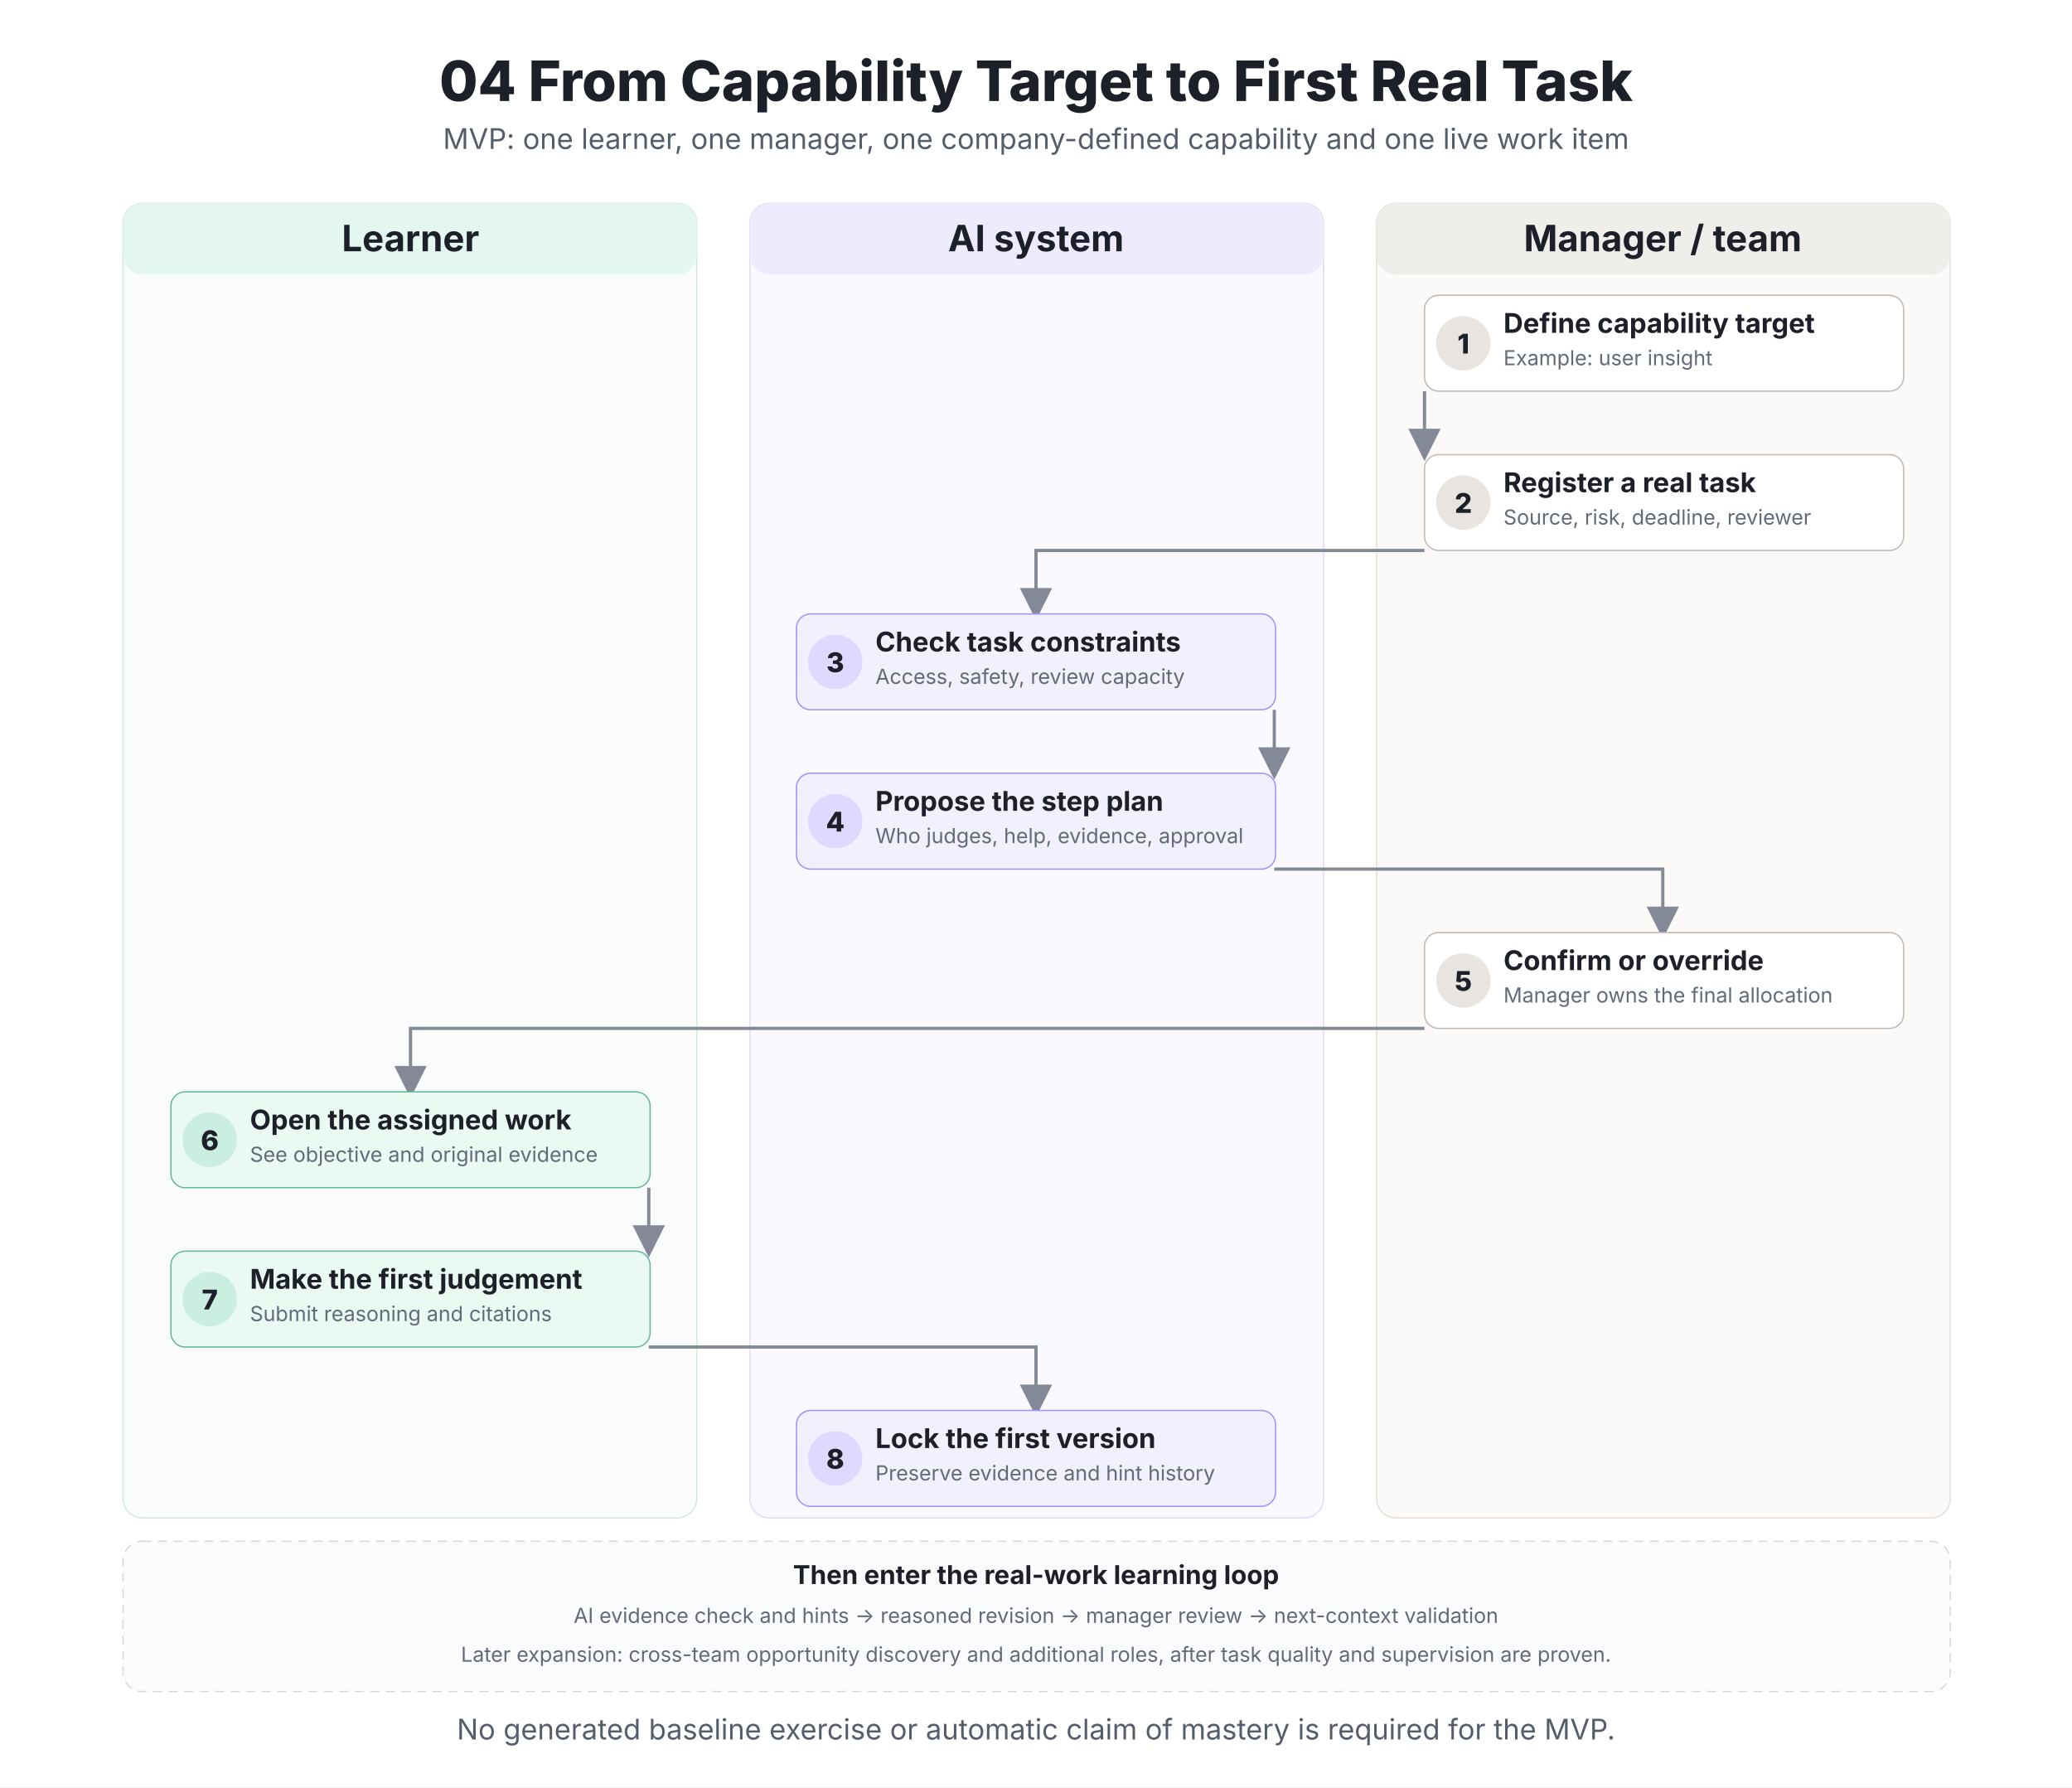
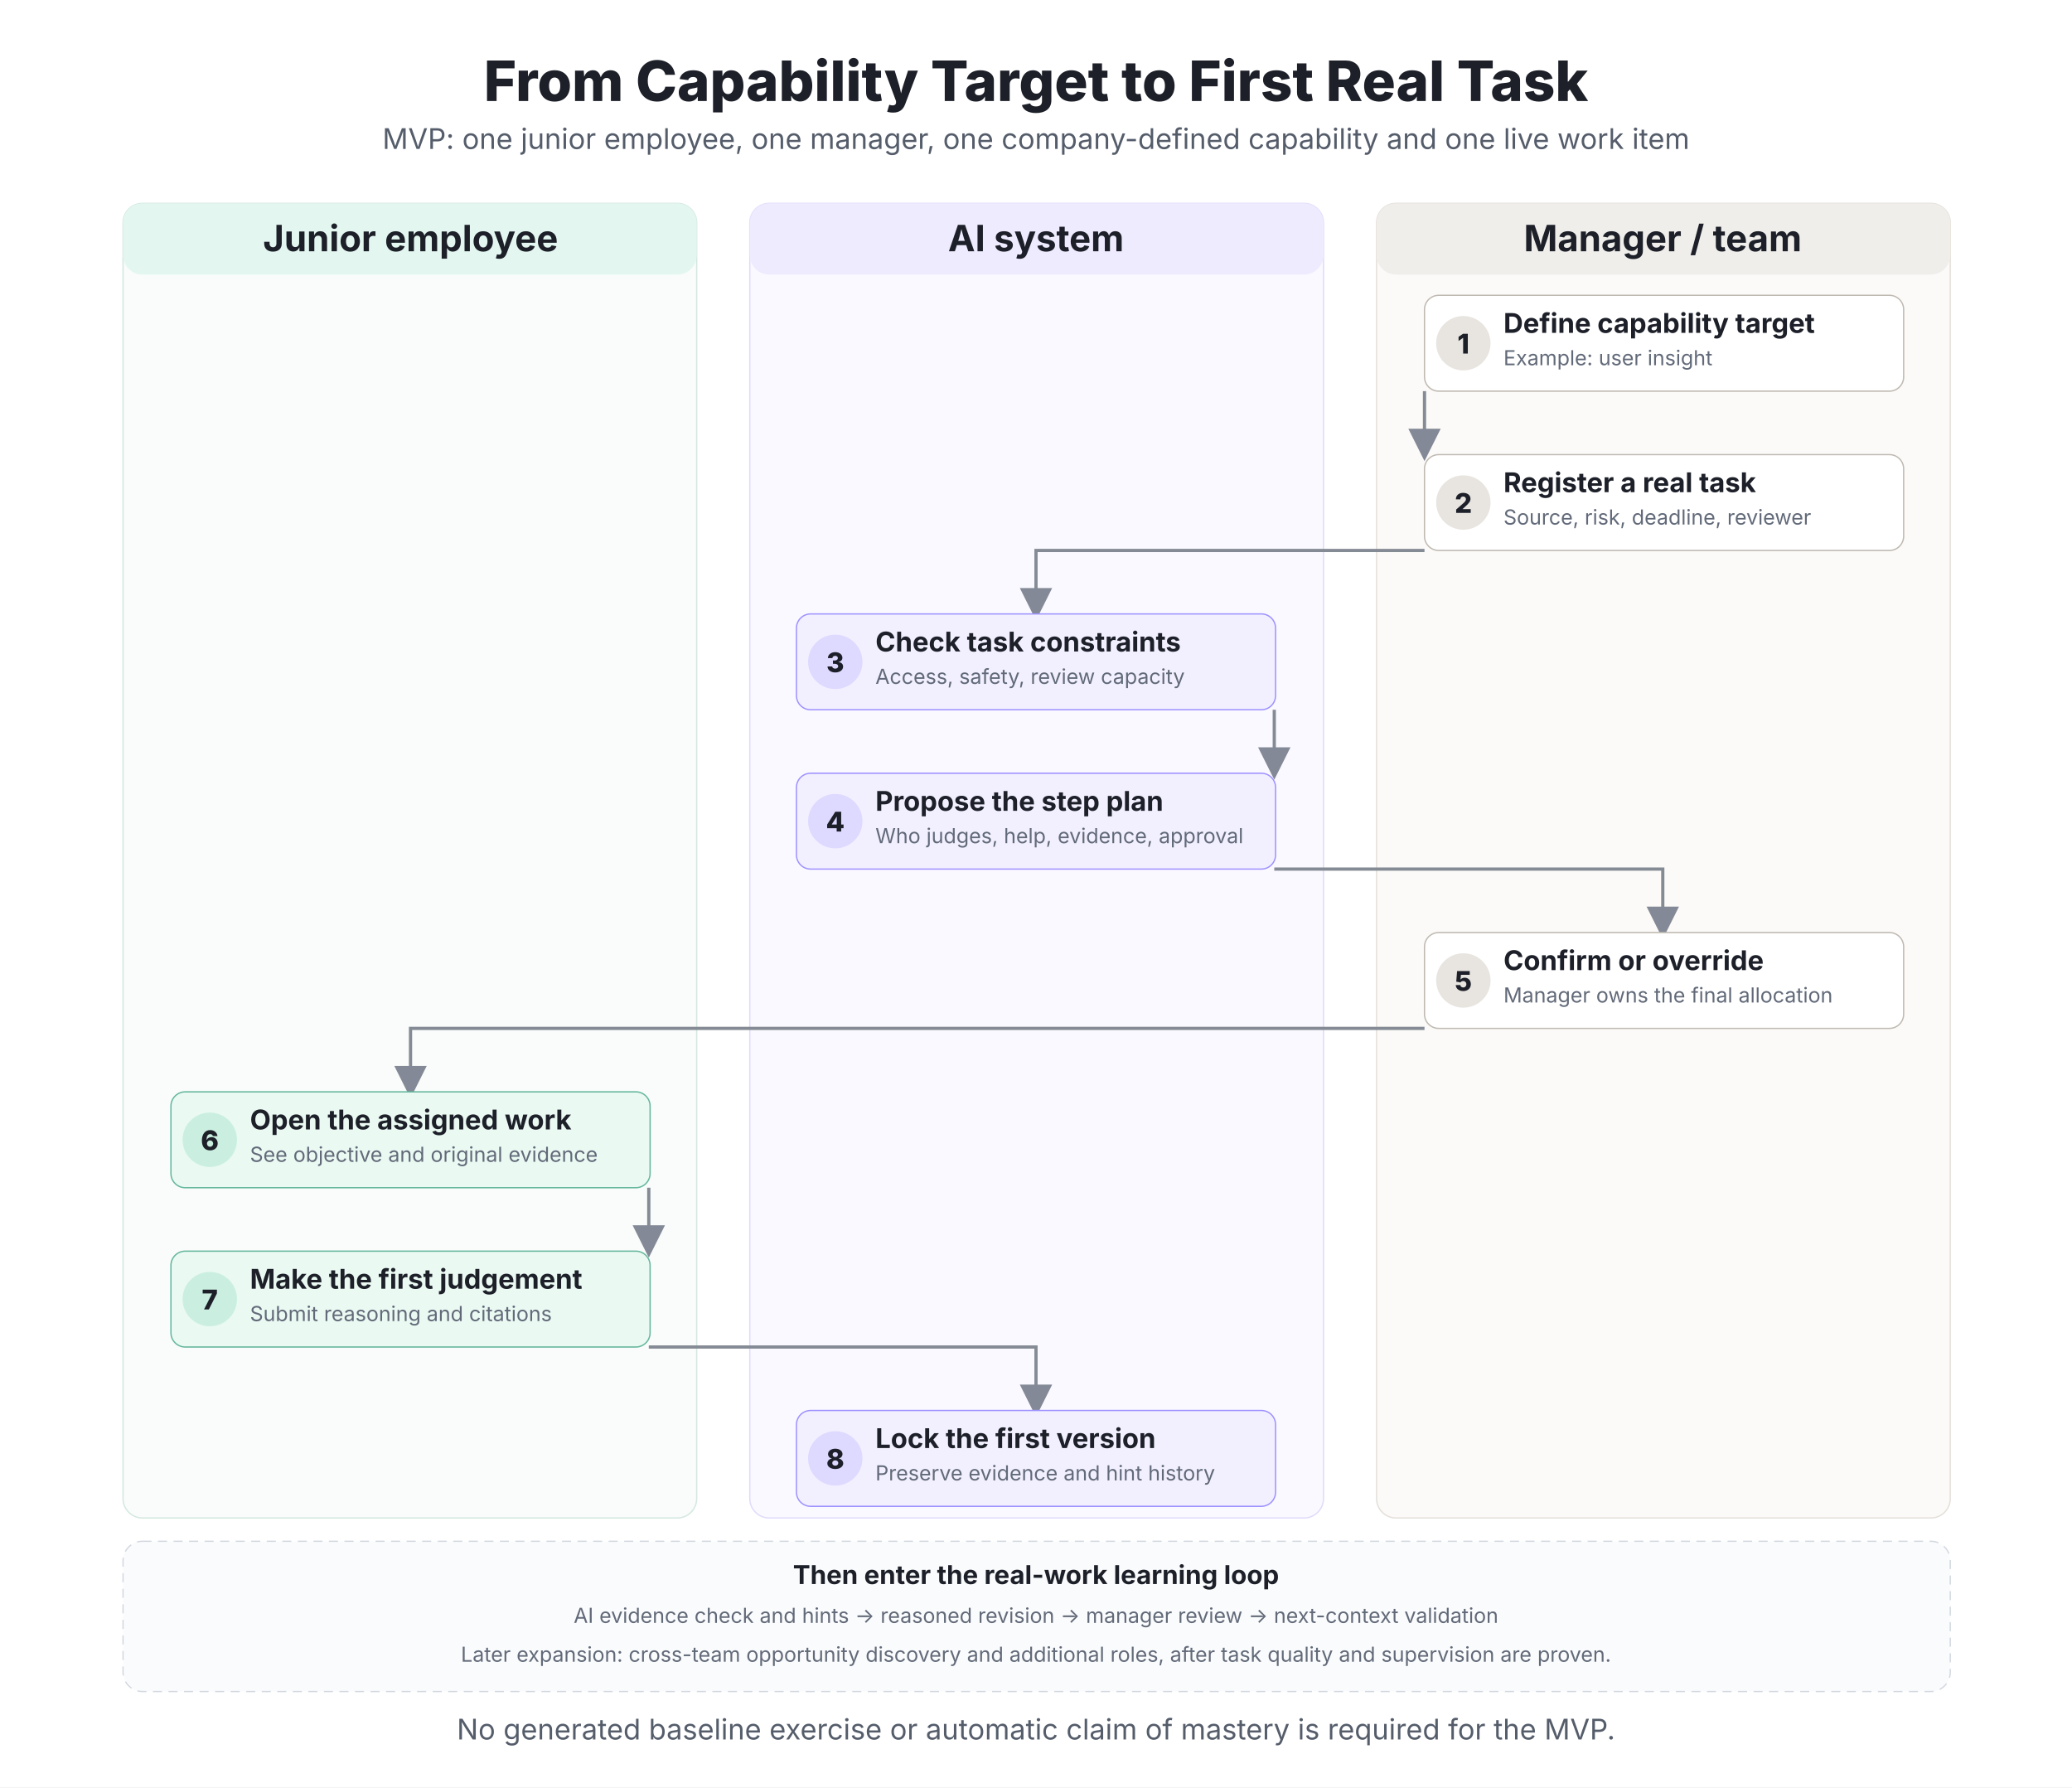
<svg xmlns="http://www.w3.org/2000/svg" width="1600" height="1380" viewBox="0 0 1600 1380" role="img" aria-labelledby="title desc">
  <defs>
    <style>text{font-family:Inter,Arial,sans-serif;fill:#1d2029}.title{font-size:43px;font-weight:780}.subtitle{font-size:22px;fill:#555d6b}.lane{font-size:28px;font-weight:740}.box{font-size:21px;font-weight:690}.sub{font-size:16px;fill:#626a79}.num{font-size:21px;font-weight:770}.future{font-size:20px;font-weight:700}</style>
    <marker id="a" markerWidth="10" markerHeight="10" refX="8" refY="5" orient="auto">
      <path d="M0 0L10 5L0 10" fill="#838996" />
    </marker>
  </defs>
  <rect width="1600" height="1380" fill="#fff" />
-   <text x="800" y="78" text-anchor="middle" class="title">04  From Capability Target to First Real Task</text>
-   <text x="800" y="115" text-anchor="middle" class="subtitle">MVP: one learner, one manager, one company-defined capability and one live work item</text>
+   <text x="800" y="78" text-anchor="middle" class="title">From Capability Target to First Real Task</text>
+   <text x="800" y="115" text-anchor="middle" class="subtitle">MVP: one junior employee, one manager, one company-defined capability and one live work item</text>
  <rect x="95" y="157" width="443" height="1015" rx="15" fill="#f9fcfa" stroke="#d4e8df" />
  <rect x="579" y="157" width="443" height="1015" rx="15" fill="#faf9ff" stroke="#dfdbfb" />
  <rect x="1063" y="157" width="443" height="1015" rx="15" fill="#fbfaf8" stroke="#e4dfd9" />
  <rect x="95" y="157" width="443" height="55" rx="15" fill="#e3f7f0" />
  <rect x="579" y="157" width="443" height="55" rx="15" fill="#eeebff" />
  <rect x="1063" y="157" width="443" height="55" rx="15" fill="#f0eeeb" />
-   <text x="317" y="194" text-anchor="middle" class="lane">Learner</text>
+   <text x="317" y="194" text-anchor="middle" class="lane">Junior employee</text>
  <text x="800" y="194" text-anchor="middle" class="lane">AI system</text>
  <text x="1284" y="194" text-anchor="middle" class="lane">Manager / team</text>
  <g fill="none" stroke="#858b95" stroke-width="2.5" marker-end="url(#a)">
    <path d="M1100 302V351" />
    <path d="M1100 425H800V474" />
    <path d="M984 548V597" />
    <path d="M984 671H1284V720" />
    <path d="M1100 794H317V843" />
    <path d="M501 917V966" />
    <path d="M501 1040H800V1089" />
  </g>
  <rect x="1100" y="228" width="370" height="74" rx="11" fill="#fff" stroke="#bfb9b1" />
  <circle cx="1130" cy="265" r="21" fill="#e8e5e0" />
  <text x="1130" y="273" text-anchor="middle" class="num">1</text>
  <text x="1161" y="257" class="box">Define capability target</text>
  <text x="1161" y="282" class="sub">Example: user insight</text>
  <rect x="1100" y="351" width="370" height="74" rx="11" fill="#fff" stroke="#bfb9b1" />
  <circle cx="1130" cy="388" r="21" fill="#e8e5e0" />
  <text x="1130" y="396" text-anchor="middle" class="num">2</text>
  <text x="1161" y="380" class="box">Register a real task</text>
  <text x="1161" y="405" class="sub">Source, risk, deadline, reviewer</text>
  <rect x="615" y="474" width="370" height="74" rx="11" fill="#f2f0ff" stroke="#9e92ff" />
  <circle cx="645" cy="511" r="21" fill="#ded9ff" />
  <text x="645" y="519" text-anchor="middle" class="num">3</text>
  <text x="676" y="503" class="box">Check task constraints</text>
  <text x="676" y="528" class="sub">Access, safety, review capacity</text>
  <rect x="615" y="597" width="370" height="74" rx="11" fill="#f2f0ff" stroke="#9e92ff" />
  <circle cx="645" cy="634" r="21" fill="#ded9ff" />
  <text x="645" y="642" text-anchor="middle" class="num">4</text>
  <text x="676" y="626" class="box">Propose the step plan</text>
  <text x="676" y="651" class="sub">Who judges, help, evidence, approval</text>
  <rect x="1100" y="720" width="370" height="74" rx="11" fill="#fff" stroke="#bfb9b1" />
  <circle cx="1130" cy="757" r="21" fill="#e8e5e0" />
  <text x="1130" y="765" text-anchor="middle" class="num">5</text>
  <text x="1161" y="749" class="box">Confirm or override</text>
  <text x="1161" y="774" class="sub">Manager owns the final allocation</text>
  <rect x="132" y="843" width="370" height="74" rx="11" fill="#eaf9f2" stroke="#65b79e" />
  <circle cx="162" cy="880" r="21" fill="#caefe0" />
  <text x="162" y="888" text-anchor="middle" class="num">6</text>
  <text x="193" y="872" class="box">Open the assigned work</text>
  <text x="193" y="897" class="sub">See objective and original evidence</text>
  <rect x="132" y="966" width="370" height="74" rx="11" fill="#eaf9f2" stroke="#65b79e" />
  <circle cx="162" cy="1003" r="21" fill="#caefe0" />
  <text x="162" y="1011" text-anchor="middle" class="num">7</text>
  <text x="193" y="995" class="box">Make the first judgement</text>
  <text x="193" y="1020" class="sub">Submit reasoning and citations</text>
  <rect x="615" y="1089" width="370" height="74" rx="11" fill="#f2f0ff" stroke="#9e92ff" />
  <circle cx="645" cy="1126" r="21" fill="#ded9ff" />
  <text x="645" y="1134" text-anchor="middle" class="num">8</text>
  <text x="676" y="1118" class="box">Lock the first version</text>
  <text x="676" y="1143" class="sub">Preserve evidence and hint history</text>
  <rect x="95" y="1190" width="1411" height="116" rx="15" fill="#fafbfc" stroke="#d3d8e0" stroke-dasharray="7 5" />
  <text x="800" y="1223" text-anchor="middle" class="future">Then enter the real-work learning loop</text>
  <text x="800" y="1253" text-anchor="middle" class="sub">AI evidence check and hints → reasoned revision → manager review → next-context validation</text>
  <text x="800" y="1283" text-anchor="middle" class="sub">Later expansion: cross-team opportunity discovery and additional roles, after task quality and supervision are proven.</text>
  <text x="800" y="1343" text-anchor="middle" class="subtitle">No generated baseline exercise or automatic claim of mastery is required for the MVP.</text>
</svg>
